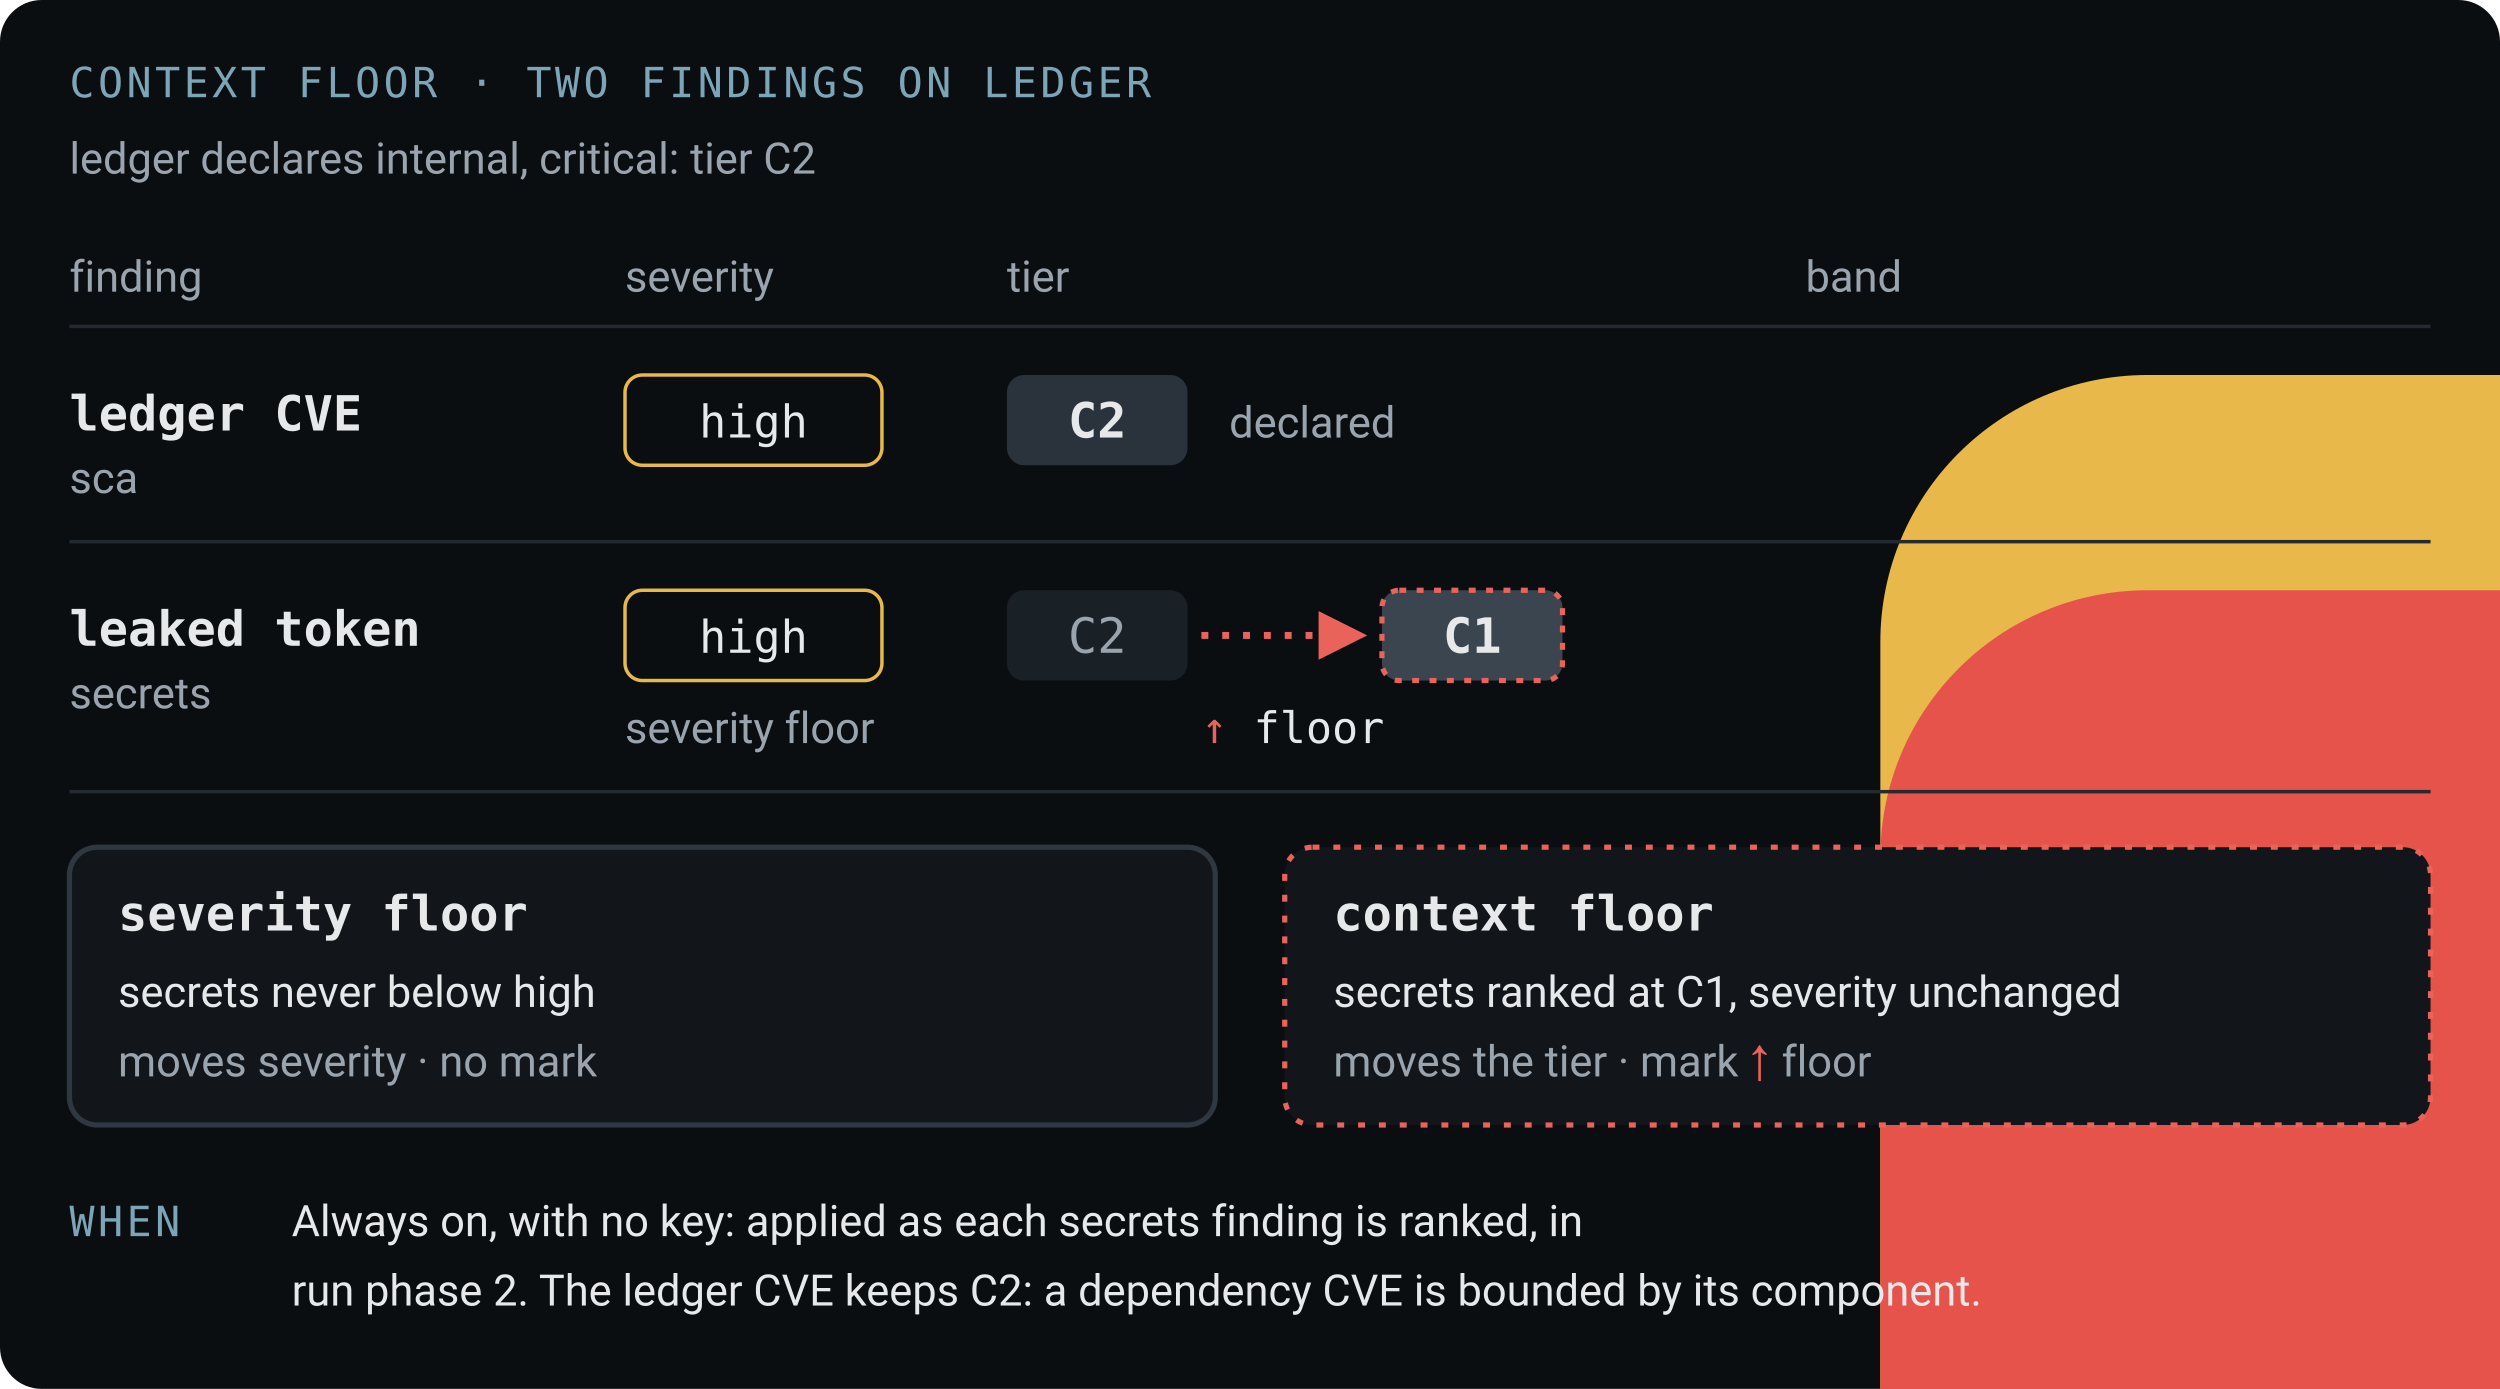
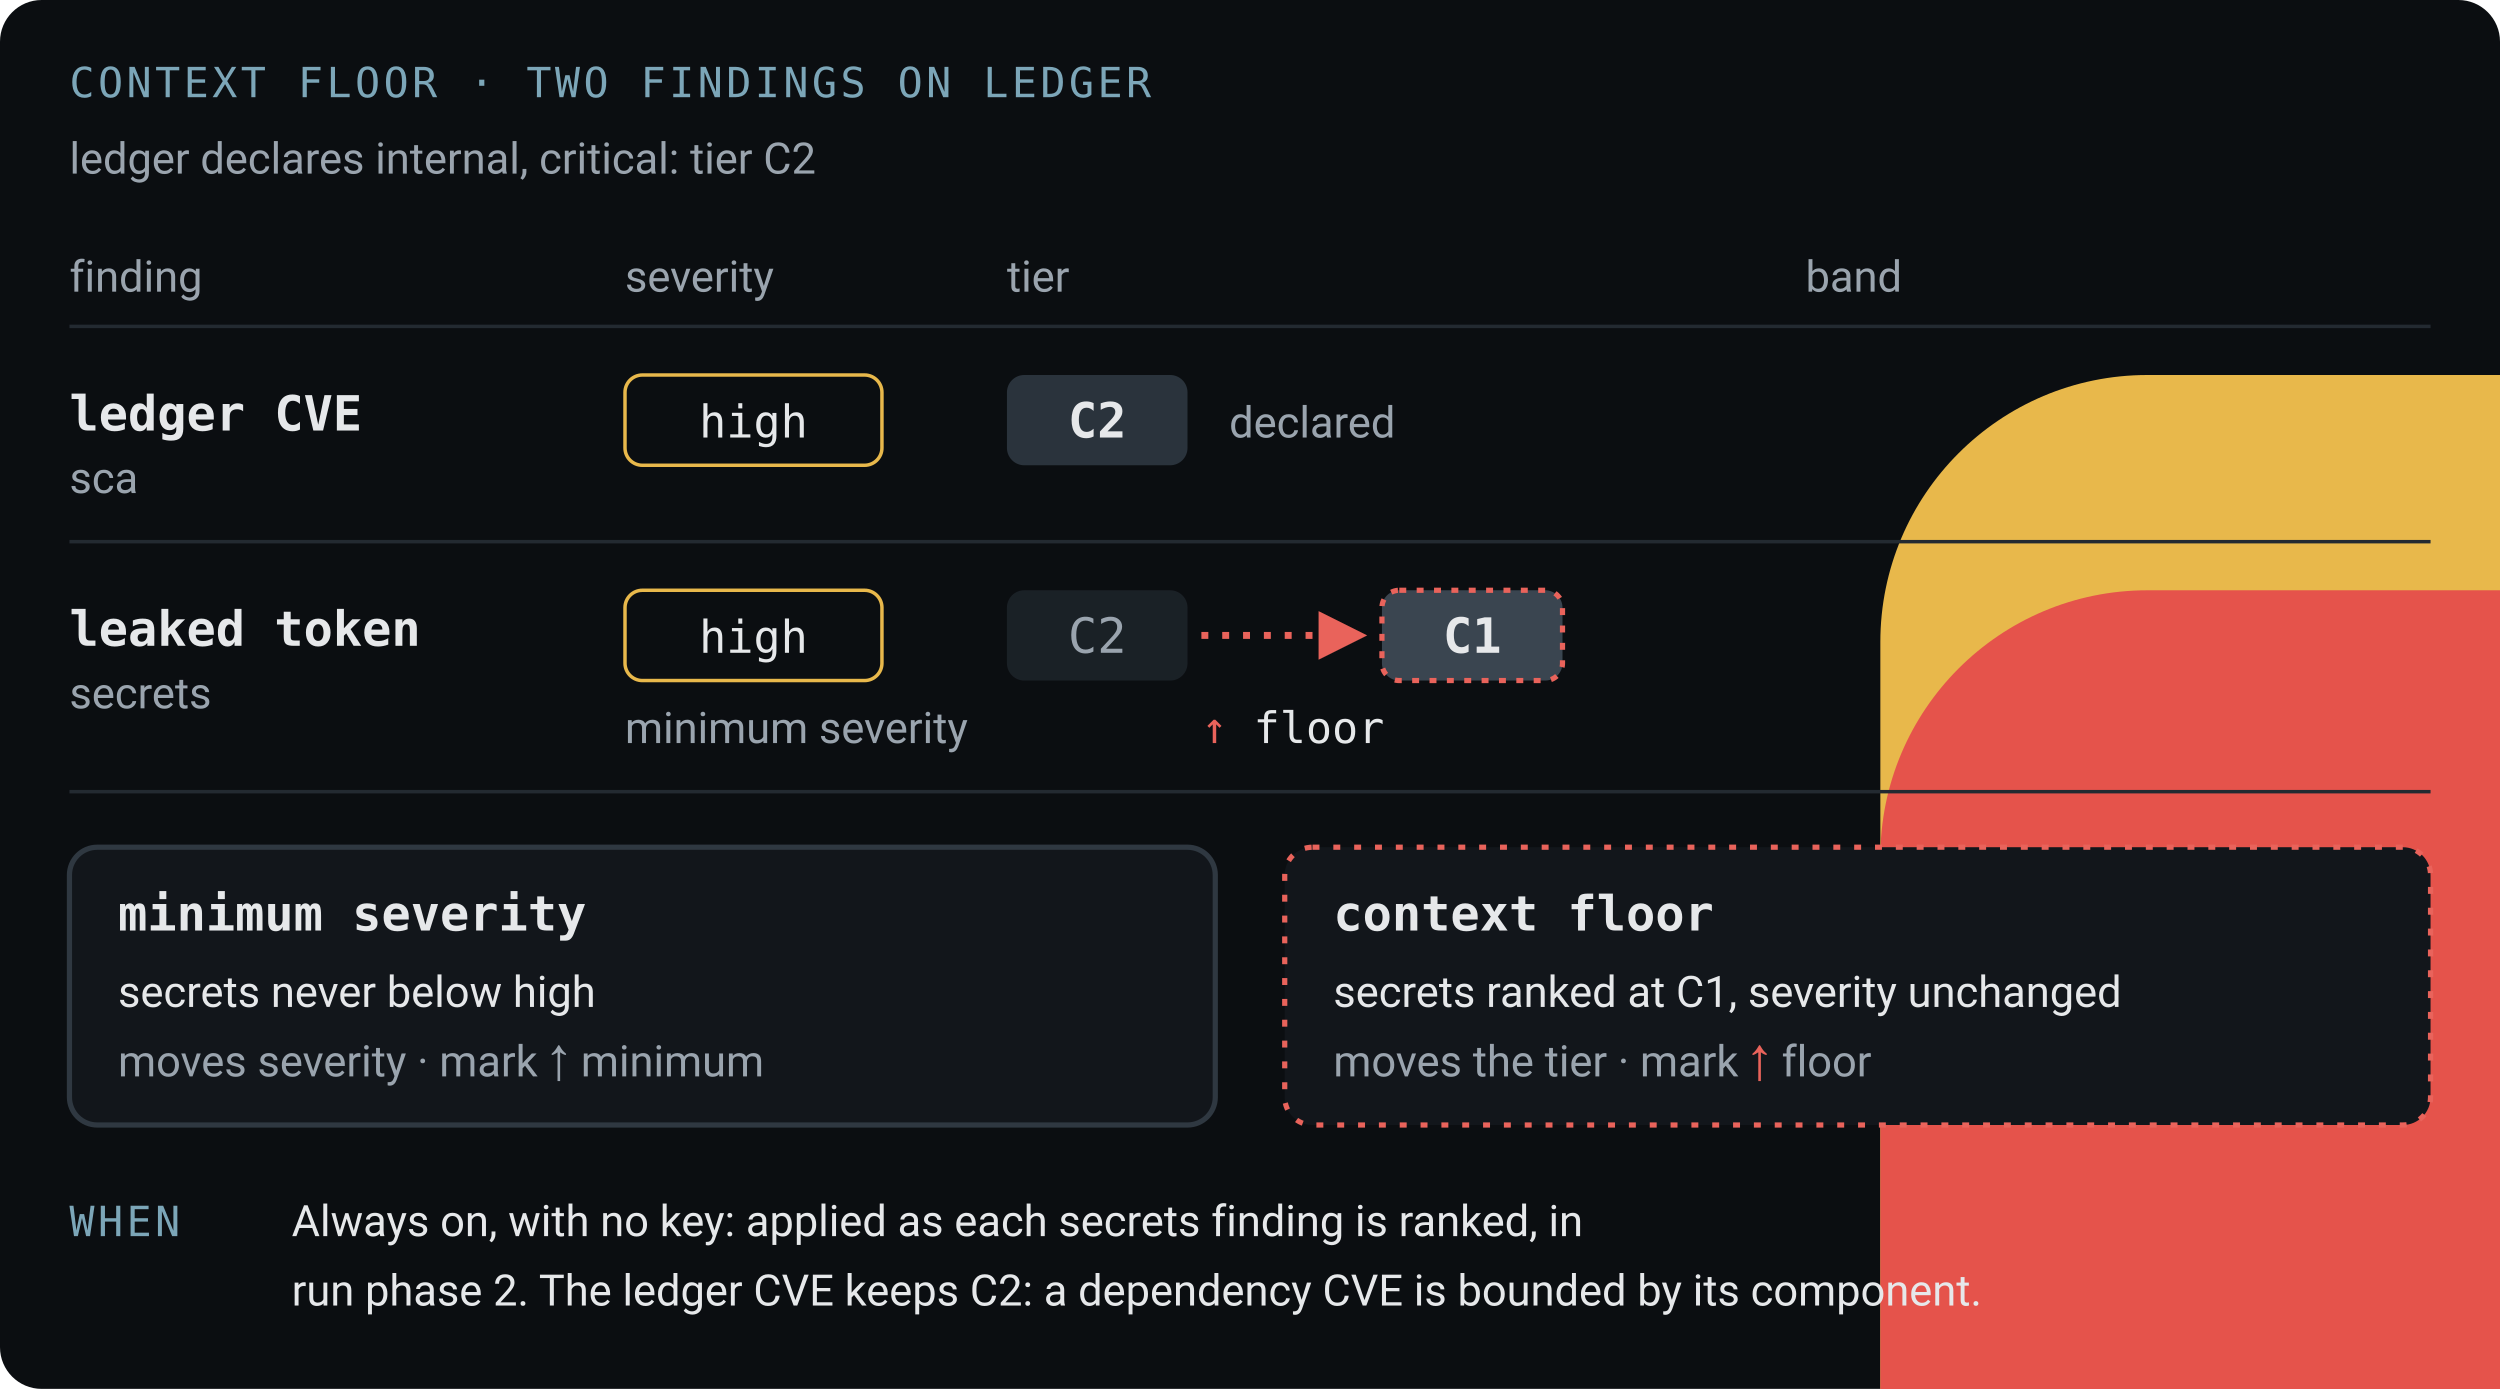
<svg xmlns="http://www.w3.org/2000/svg" viewBox="0 0 720 400" width="720" height="400" role="img" aria-label="On the ledger component, the ledger CVE ranks at its declared tier C2 and lands in P2, while a leaked token there ranks at C1 under the context floor and lands in P1.">
  <defs>
    <style>
      text{font-family:'Space Grotesk',system-ui,-apple-system,'Segoe UI',Roboto,Helvetica,Arial,sans-serif;fill:#E6E8EA;font-size:14px}
      .m{font-family:'JetBrains Mono',ui-monospace,SFMono-Regular,Menlo,Consolas,monospace}
      .e{font-family:'JetBrains Mono',ui-monospace,SFMono-Regular,Menlo,Consolas,monospace;font-size:12px;letter-spacing:1px;fill:#7CA6B8}
      .mu{fill:#9AA4AE}.sm{font-size:12.5px}.h{font-size:13px}.b{font-weight:700}.c{text-anchor:middle}
      .sev{fill:none;stroke-width:1}.s1{stroke:#E5534B}.s2{stroke:#E8B84B}.s3{stroke:#7CA6B8}.s4{stroke:#6B7680}
      .tier{fill:#2A333C}
      .box{fill:#12161B;stroke:#2F3841;stroke-width:1.5}
      .bfl{fill:#12161B;stroke:#E9635B;stroke-width:1.5;stroke-dasharray:2 4}
      .g{stroke:#232A31;stroke-width:1}
      .tu{fill:#E9635B}
    </style>
    <symbol id="c1" viewBox="0 0 44 26" width="44" height="26">
      <rect width="44" height="26" rx="5" fill="#E5534B" />
      <text x="22" y="18" text-anchor="middle" font-family="'JetBrains Mono',ui-monospace,monospace" font-size="13" font-weight="700" fill="#0B0E11">P1</text>
    </symbol>
    <symbol id="c2" viewBox="0 0 44 26" width="44" height="26">
      <rect width="44" height="26" rx="5" fill="#E8B84B" />
      <text x="22" y="18" text-anchor="middle" font-family="'JetBrains Mono',ui-monospace,monospace" font-size="13" font-weight="700" fill="#16110A">P2</text>
    </symbol>
    <marker id="u" viewBox="0 0 8 8" refX="7" refY="4" markerWidth="7" markerHeight="7" orient="auto">
      <path d="M0 0L8 4L0 8z" fill="#E9635B" />
    </marker>
  </defs>
  <rect width="720" height="400" rx="12" fill="#0B0E11" />
  <text class="e" x="20" y="28">CONTEXT FLOOR · TWO FINDINGS ON LEDGER</text>
  <text class="sm mu" x="20" y="50">ledger declares internal, critical: tier C2</text>
  <text class="sm mu" x="20" y="84">finding</text>
  <text class="sm mu" x="180" y="84">severity</text>
  <text class="sm mu" x="290" y="84">tier</text>
  <text class="sm mu" x="520" y="84">band</text>
  <path class="g" d="M20 94H700" />
  <text class="m b" x="20" y="124">ledger CVE</text>
  <text class="sm mu" x="20" y="142">sca</text>
  <rect class="sev s2" x="180" y="108" width="74" height="26" rx="5" />
  <text class="m h c" x="217" y="126">high</text>
  <rect class="tier" x="290" y="108" width="52" height="26" rx="5" />
  <text class="m b c" x="316" y="126">C2</text>
  <text class="sm mu" x="354" y="126">declared</text>
  <use href="#c2" x="520" y="108" />
  <path class="g" d="M20 156H700" />
  <text class="m b" x="20" y="186">leaked token</text>
  <text class="sm mu" x="20" y="204">secrets</text>
  <rect class="sev s2" x="180" y="170" width="74" height="26" rx="5" />
  <text class="m h c" x="217" y="188">high</text>
-   <text class="sm mu" x="180" y="214">severity floor</text>
+   <text class="sm mu" x="180" y="214">minimum severity</text>
  <rect class="tier" x="290" y="170" width="52" height="26" rx="5" opacity=".5" />
  <text class="m c mu" x="316" y="188">C2</text>
  <path d="M346 183H392" stroke="#E9635B" stroke-width="2" stroke-dasharray="2 4" fill="none" marker-end="url(#u)" />
  <rect x="398" y="170" width="52" height="26" rx="5" fill="#3A4550" stroke="#E9635B" stroke-width="1.5" stroke-dasharray="2 3" />
  <text class="m b c" x="424" y="188">C1</text>
  <text class="m sm" x="346" y="214">
    <tspan class="tu">↑</tspan> floor</text>
  <use href="#c1" x="520" y="170" />
  <path class="g" d="M20 228H700" />
  <rect class="box" x="20" y="244" width="330" height="80" rx="8" />
-   <text class="m b" x="34" y="268">severity floor</text>
+   <text class="m b" x="34" y="268">minimum severity</text>
  <text class="sm" x="34" y="290">secrets never below high</text>
-   <text class="sm mu" x="34" y="310">moves severity · no mark</text>
+   <text class="sm mu" x="34" y="310">moves severity · mark ↑ minimum</text>
  <rect class="bfl" x="370" y="244" width="330" height="80" rx="8" />
  <text class="m b" x="384" y="268">context floor</text>
  <text class="sm" x="384" y="290">secrets ranked at C1, severity unchanged</text>
  <text class="sm mu" x="384" y="310">moves the tier · mark <tspan class="tu">↑</tspan> floor</text>
  <text class="e" x="20" y="356">WHEN</text>
  <text class="sm" x="84" y="356">Always on, with no key: applied as each secrets finding is ranked, in</text>
  <text class="sm" x="84" y="376">run phase 2. The ledger CVE keeps C2: a dependency CVE is bounded by its component.</text>
</svg>
